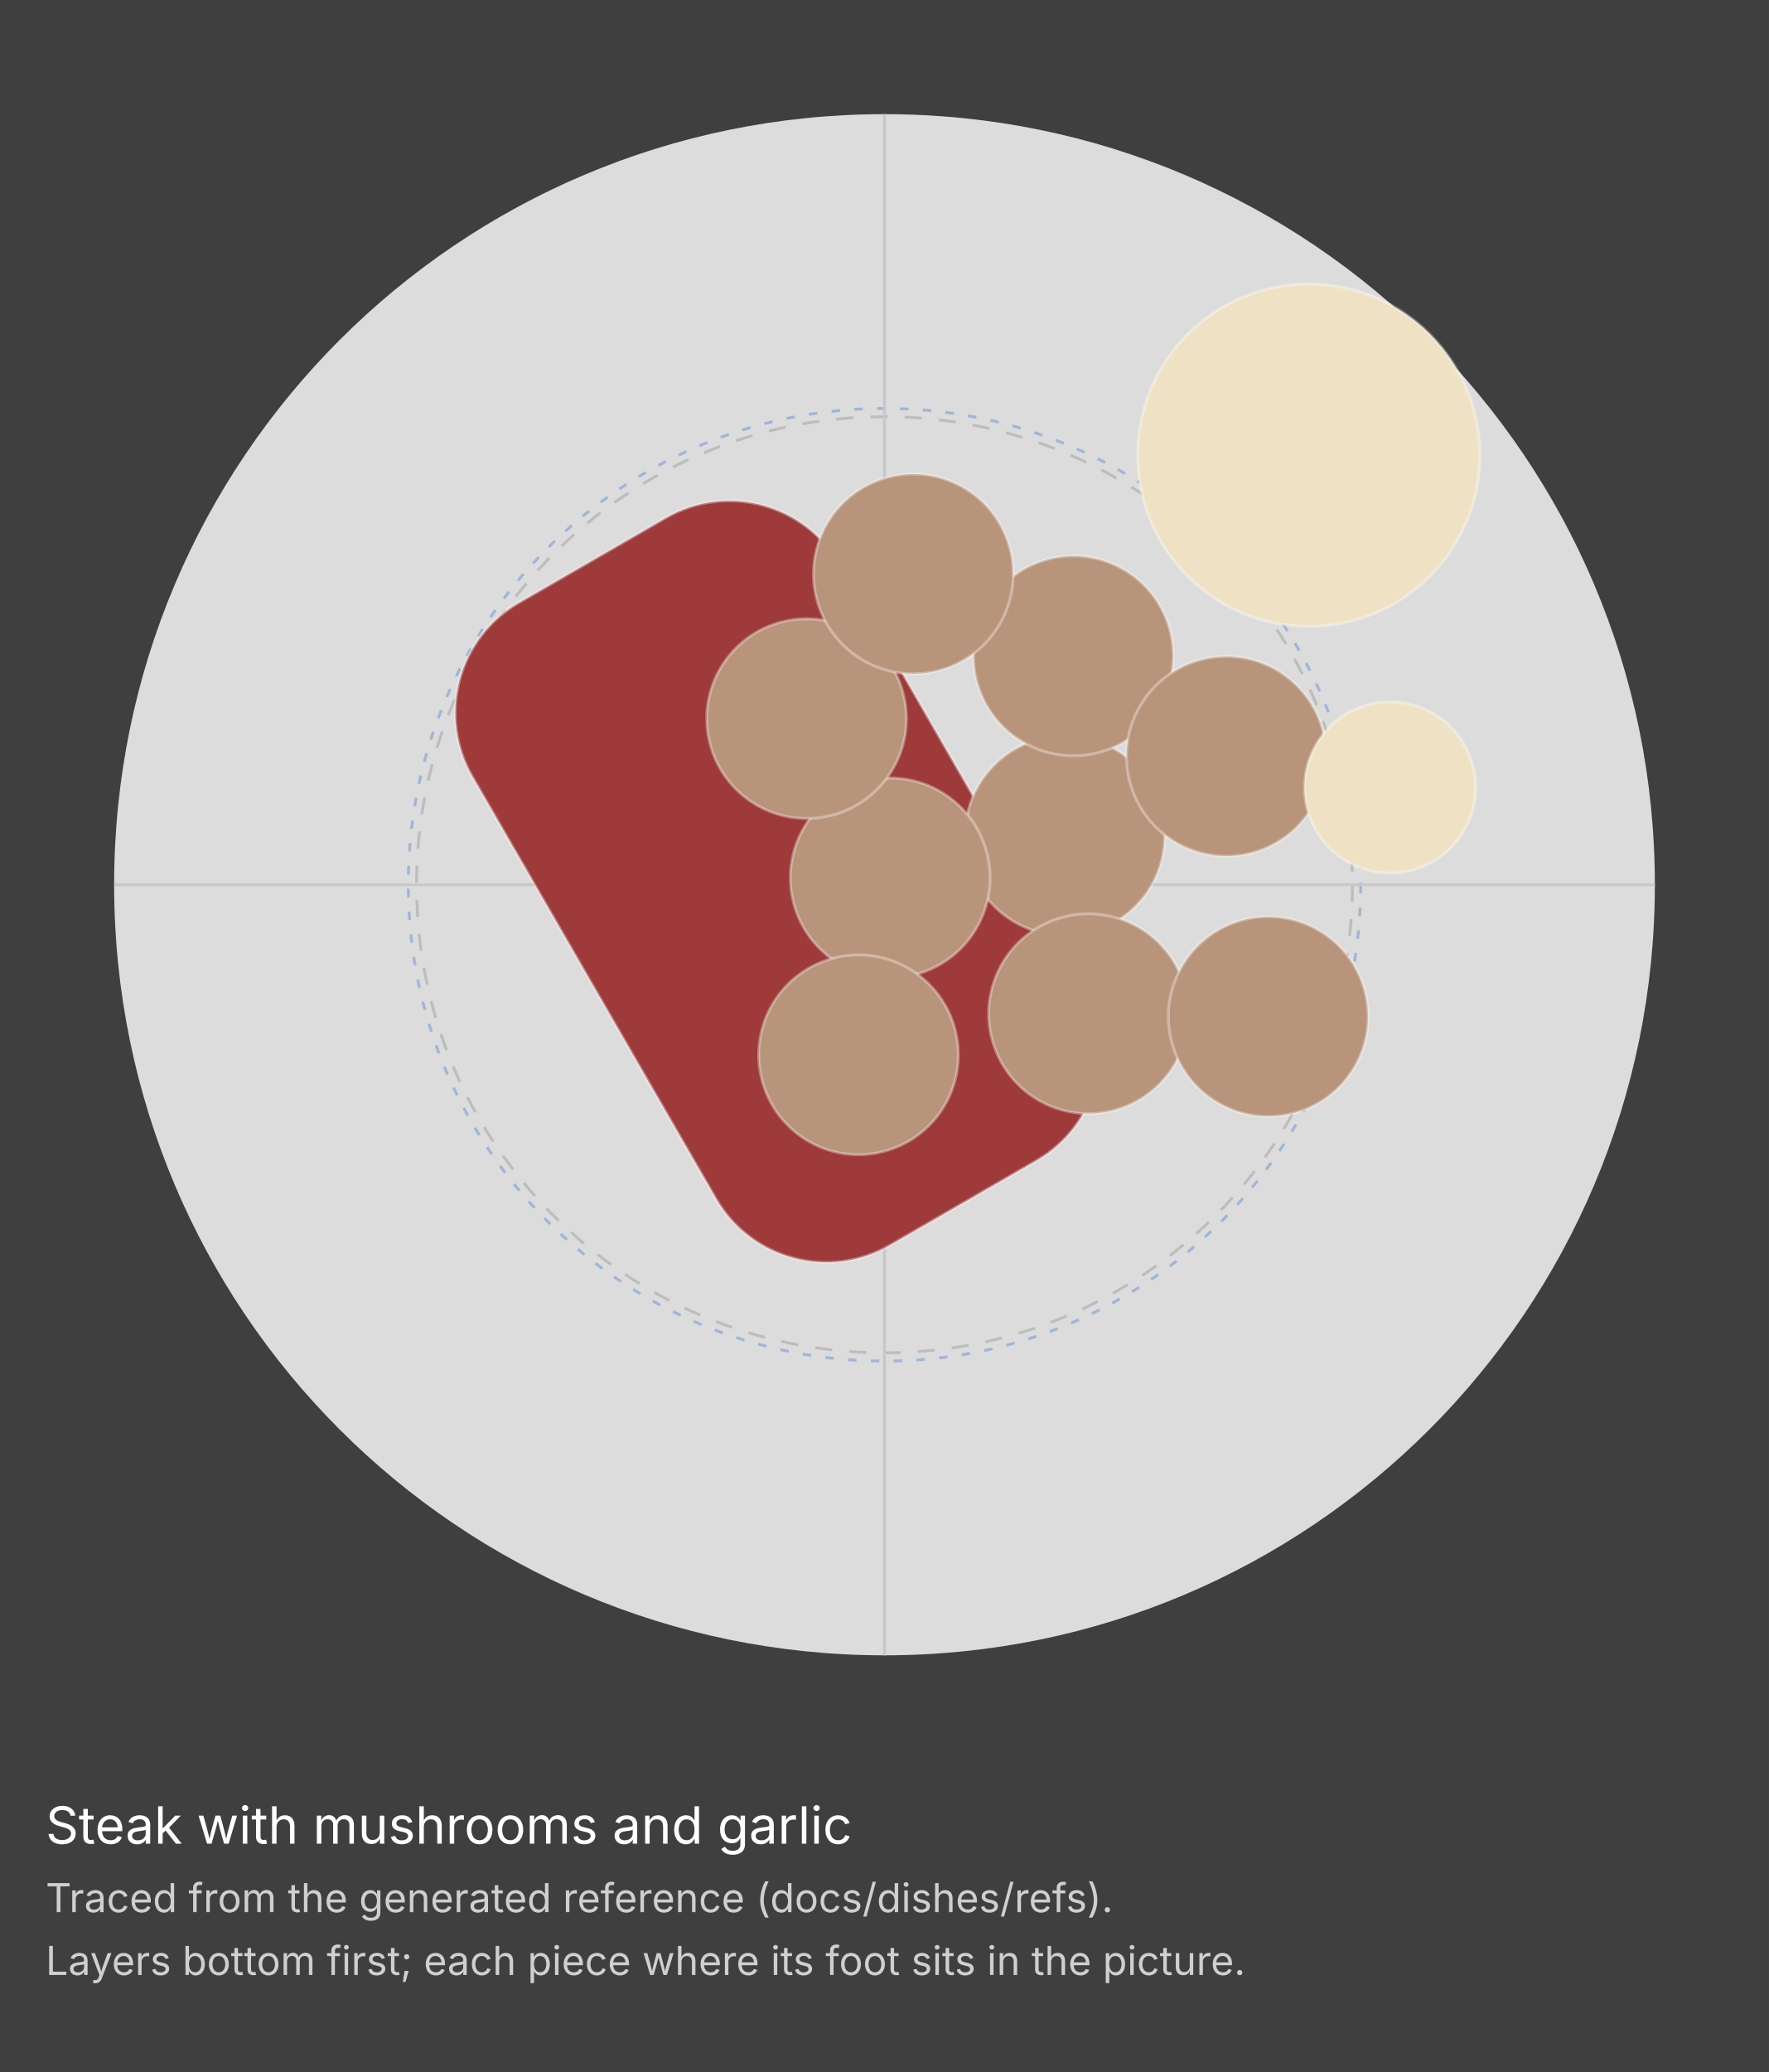
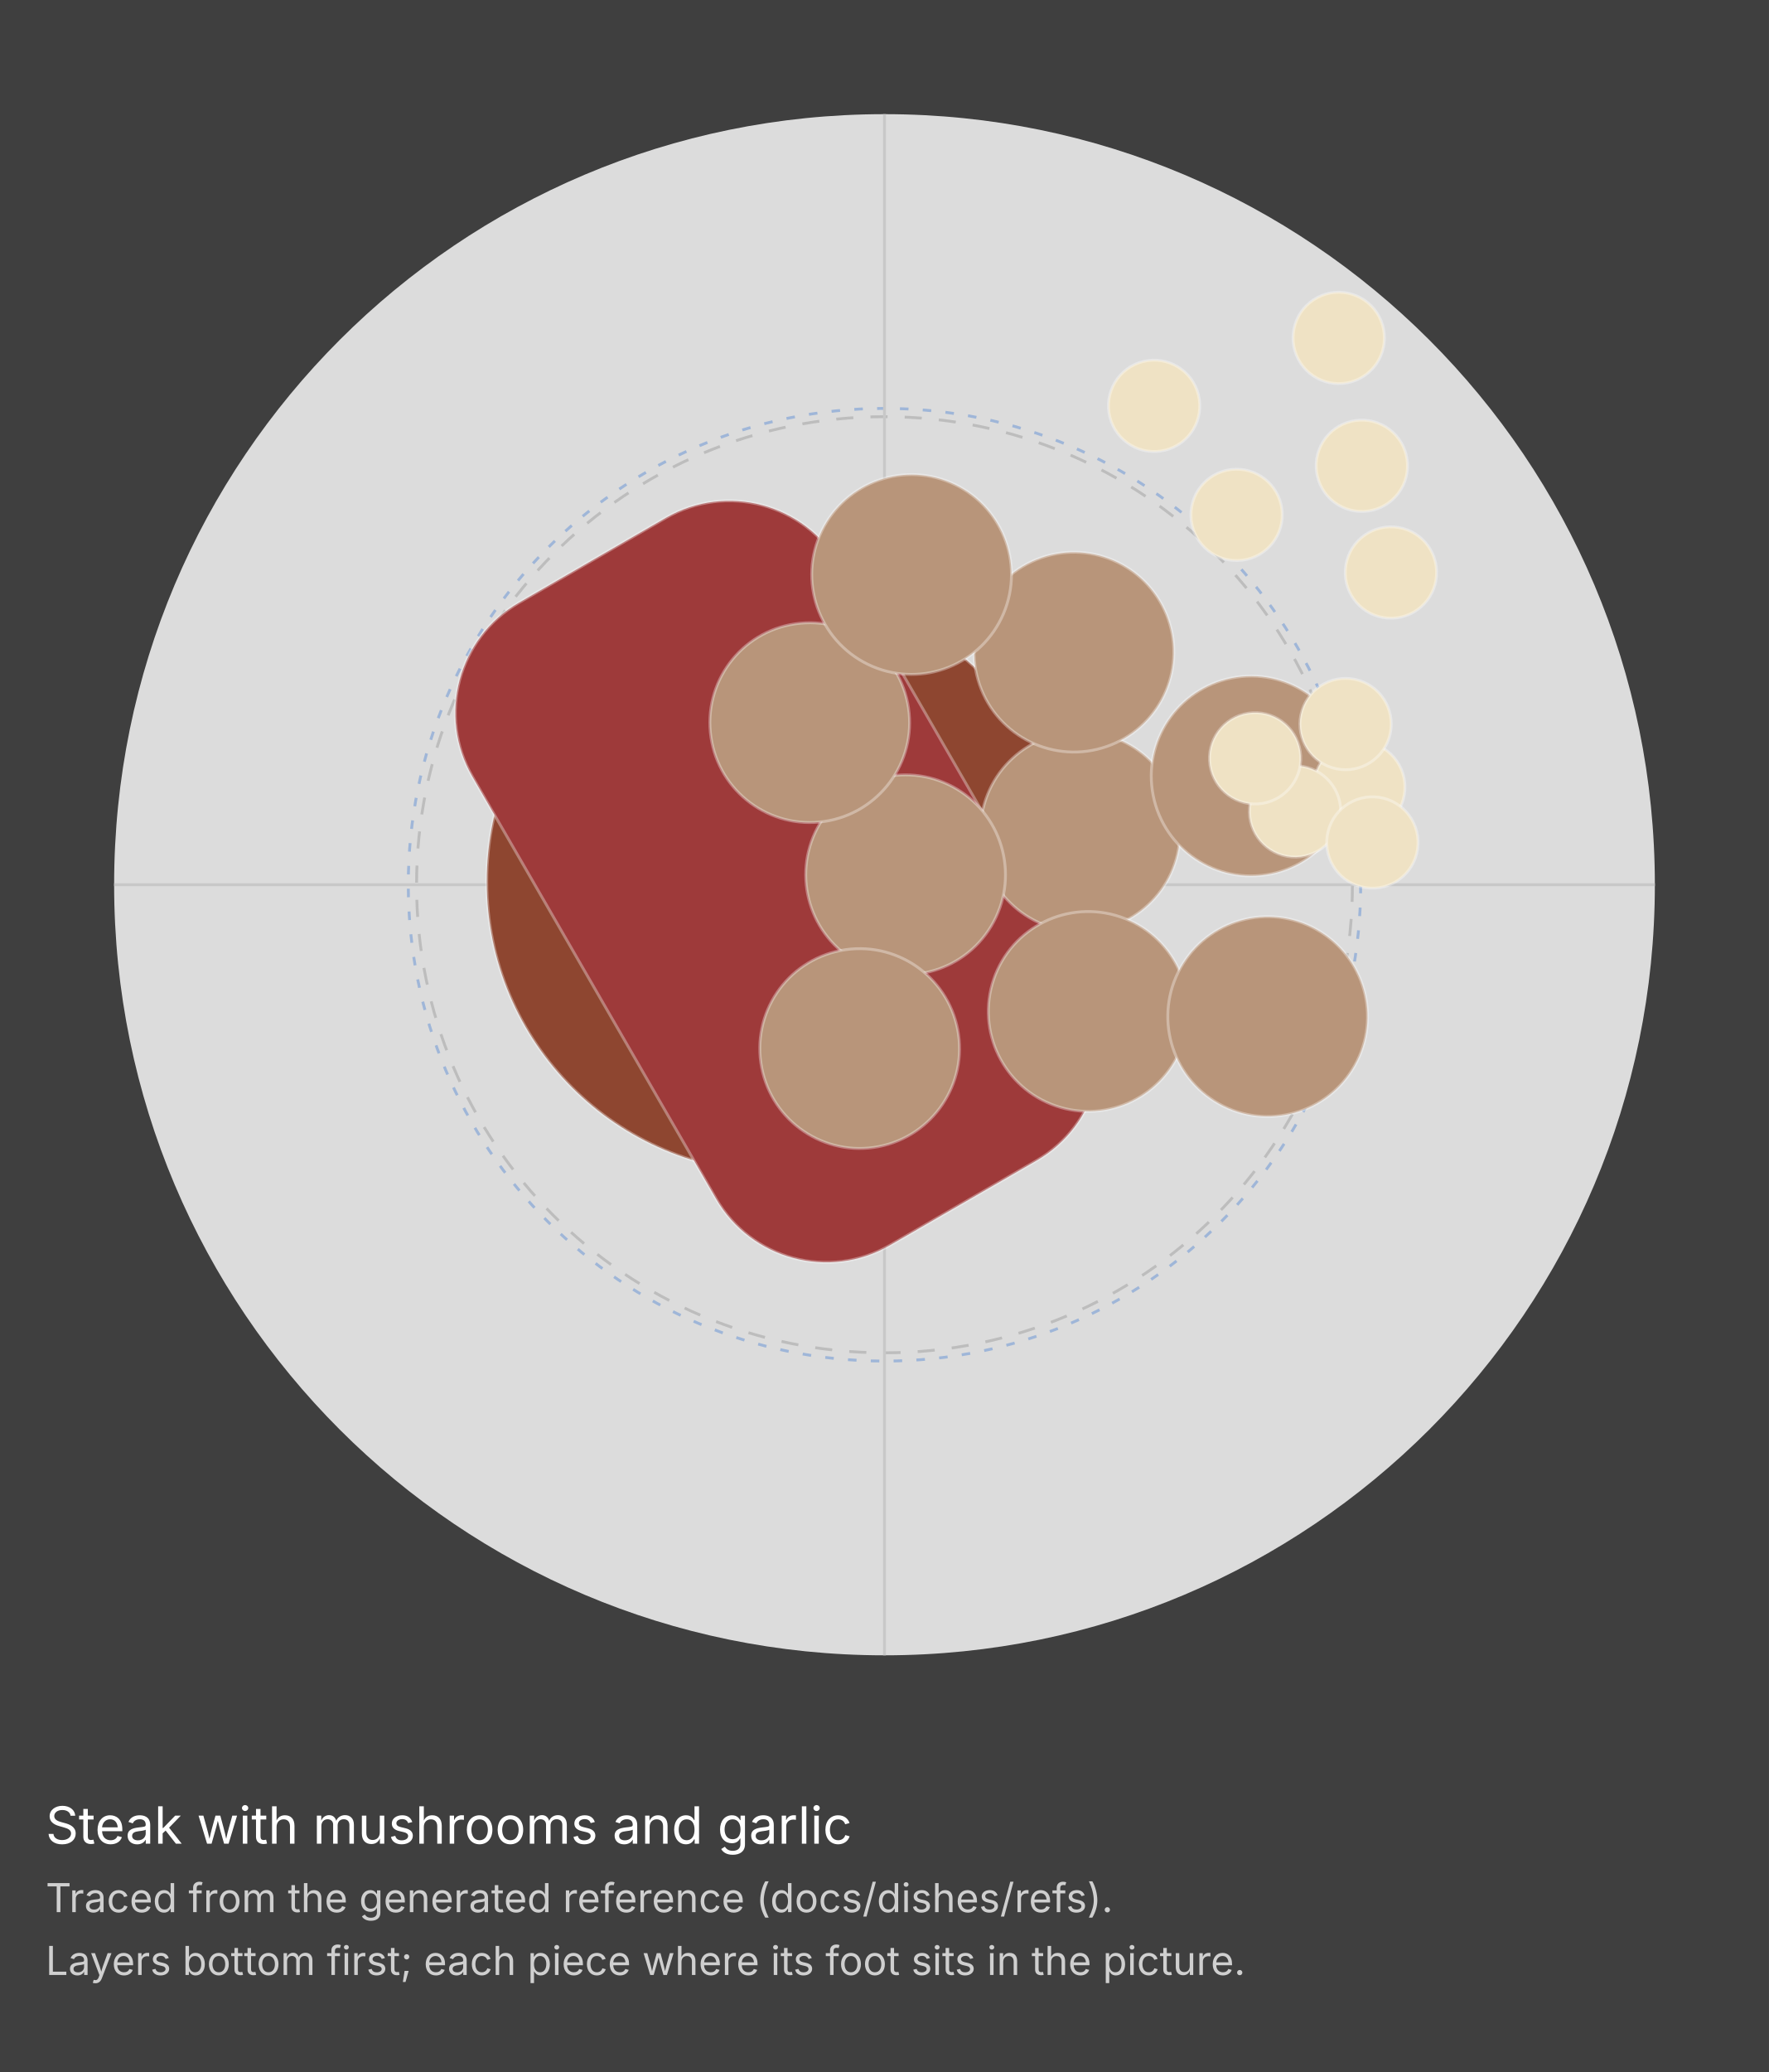
<svg xmlns="http://www.w3.org/2000/svg" width="620" height="726">
  <rect width="620" height="726" fill="#3f3f3f" />
  <circle cx="310.0" cy="310.0" r="270.0" fill="#dcdcdc" />
  <circle cx="310.0" cy="310.0" r="164.0" fill="none" stroke="#bdbdbd" stroke-dasharray="6 6" />
  <circle cx="310.0" cy="310.0" r="166.9" fill="none" stroke="#9fb6d8" stroke-dasharray="3 5" />
  <line x1="40.0" y1="310.0" x2="580.0" y2="310.0" stroke="#c8c8c8" />
  <line x1="310.0" y1="40.0" x2="310.0" y2="580.0" stroke="#c8c8c8" />
+   <circle transform="translate(272.6 308.9) rotate(0)" r="102.0" fill="#8e4630" stroke="#ffffff55" />
  <rect transform="translate(272.6 308.9) rotate(150)" x="-74.3" y="-130.0" width="148.6" height="260.0" rx="44.6" fill="#9e3a3a" stroke="#ffffff55" />
-   <circle transform="translate(373.2 292.8) rotate(103.0826)" r="35.0" fill="#b8957a" stroke="#ffffff55" />
-   <circle transform="translate(312.0 307.6) rotate(121.0181)" r="35.0" fill="#b8957a" stroke="#ffffff55" />
-   <circle transform="translate(376.2 229.8) rotate(67.99366)" r="35.0" fill="#b8957a" stroke="#ffffff55" />
-   <circle transform="translate(381.5 355.2) rotate(108.9007)" r="35.0" fill="#b8957a" stroke="#ffffff55" />
-   <circle transform="translate(282.7 251.8) rotate(81.5335)" r="35.0" fill="#b8957a" stroke="#ffffff55" />
-   <circle transform="translate(429.8 265.0) rotate(81.5635)" r="35.0" fill="#b8957a" stroke="#ffffff55" />
-   <circle transform="translate(300.9 369.6) rotate(79.0401)" r="35.0" fill="#b8957a" stroke="#ffffff55" />
-   <circle transform="translate(320.1 201.1) rotate(113.0892)" r="35.0" fill="#b8957a" stroke="#ffffff55" />
-   <circle transform="translate(444.5 356.2) rotate(122.1197)" r="35.0" fill="#b8957a" stroke="#ffffff55" />
-   <circle transform="translate(458.7 159.5) rotate(90)" r="60.0" fill="#efe2c4" stroke="#ffffff55" />
-   <circle transform="translate(487.2 275.9) rotate(120)" r="30.0" fill="#efe2c4" stroke="#ffffff55" />
+   <circle transform="translate(378.6 291.4) rotate(103.0826)" r="35.0" fill="#b8957a" stroke="#ffffff55" />
+   <circle transform="translate(317.4 306.5) rotate(121.0181)" r="35.0" fill="#b8957a" stroke="#ffffff55" />
+   <circle transform="translate(376.4 228.5) rotate(67.99366)" r="35.0" fill="#b8957a" stroke="#ffffff55" />
+   <circle transform="translate(381.4 354.4) rotate(108.9007)" r="35.0" fill="#b8957a" stroke="#ffffff55" />
+   <circle transform="translate(283.8 253.2) rotate(81.5335)" r="35.0" fill="#b8957a" stroke="#ffffff55" />
+   <circle transform="translate(438.5 271.9) rotate(81.5635)" r="35.0" fill="#b8957a" stroke="#ffffff55" />
+   <circle transform="translate(301.3 367.4) rotate(79.0401)" r="35.0" fill="#b8957a" stroke="#ffffff55" />
+   <circle transform="translate(319.5 201.3) rotate(113.0892)" r="35.0" fill="#b8957a" stroke="#ffffff55" />
+   <circle transform="translate(444.3 356.2) rotate(122.1197)" r="35.0" fill="#b8957a" stroke="#ffffff55" />
+   <circle transform="translate(477.3 163.2) rotate(121.3936)" r="16.0" fill="#efe2c4" stroke="#ffffff55" />
+   <circle transform="translate(433.4 180.4) rotate(88.79131)" r="16.0" fill="#efe2c4" stroke="#ffffff55" />
+   <circle transform="translate(469.2 118.4) rotate(62.07364)" r="16.0" fill="#efe2c4" stroke="#ffffff55" />
+   <circle transform="translate(487.5 200.6) rotate(94.06747)" r="16.0" fill="#efe2c4" stroke="#ffffff55" />
+   <circle transform="translate(404.5 142.2) rotate(75.92648)" r="16.0" fill="#efe2c4" stroke="#ffffff55" />
+   <circle transform="translate(476.4 275.8) rotate(133.908)" r="16.0" fill="#efe2c4" stroke="#ffffff55" />
+   <circle transform="translate(453.9 284.3) rotate(94.46446)" r="16.0" fill="#efe2c4" stroke="#ffffff55" />
+   <circle transform="translate(471.6 253.7) rotate(107.4741)" r="16.0" fill="#efe2c4" stroke="#ffffff55" />
+   <circle transform="translate(481.0 295.2) rotate(104.4024)" r="16.0" fill="#efe2c4" stroke="#ffffff55" />
+   <circle transform="translate(439.9 265.7) rotate(86.80866)" r="16.0" fill="#efe2c4" stroke="#ffffff55" />
  <text x="16" y="646" fill="#ffffff" font-family="Inter, sans-serif" font-size="18">Steak with mushrooms and garlic</text>
  <text x="16" y="670" fill="#cfcfcf" font-family="Inter, sans-serif" font-size="14">Traced from the generated reference (docs/dishes/refs).</text>
  <text x="16" y="692" fill="#cfcfcf" font-family="Inter, sans-serif" font-size="14">Layers bottom first; each piece where its foot sits in the picture.</text>
  <text x="16" y="714" fill="#cfcfcf" font-family="Inter, sans-serif" font-size="14" />
</svg>
